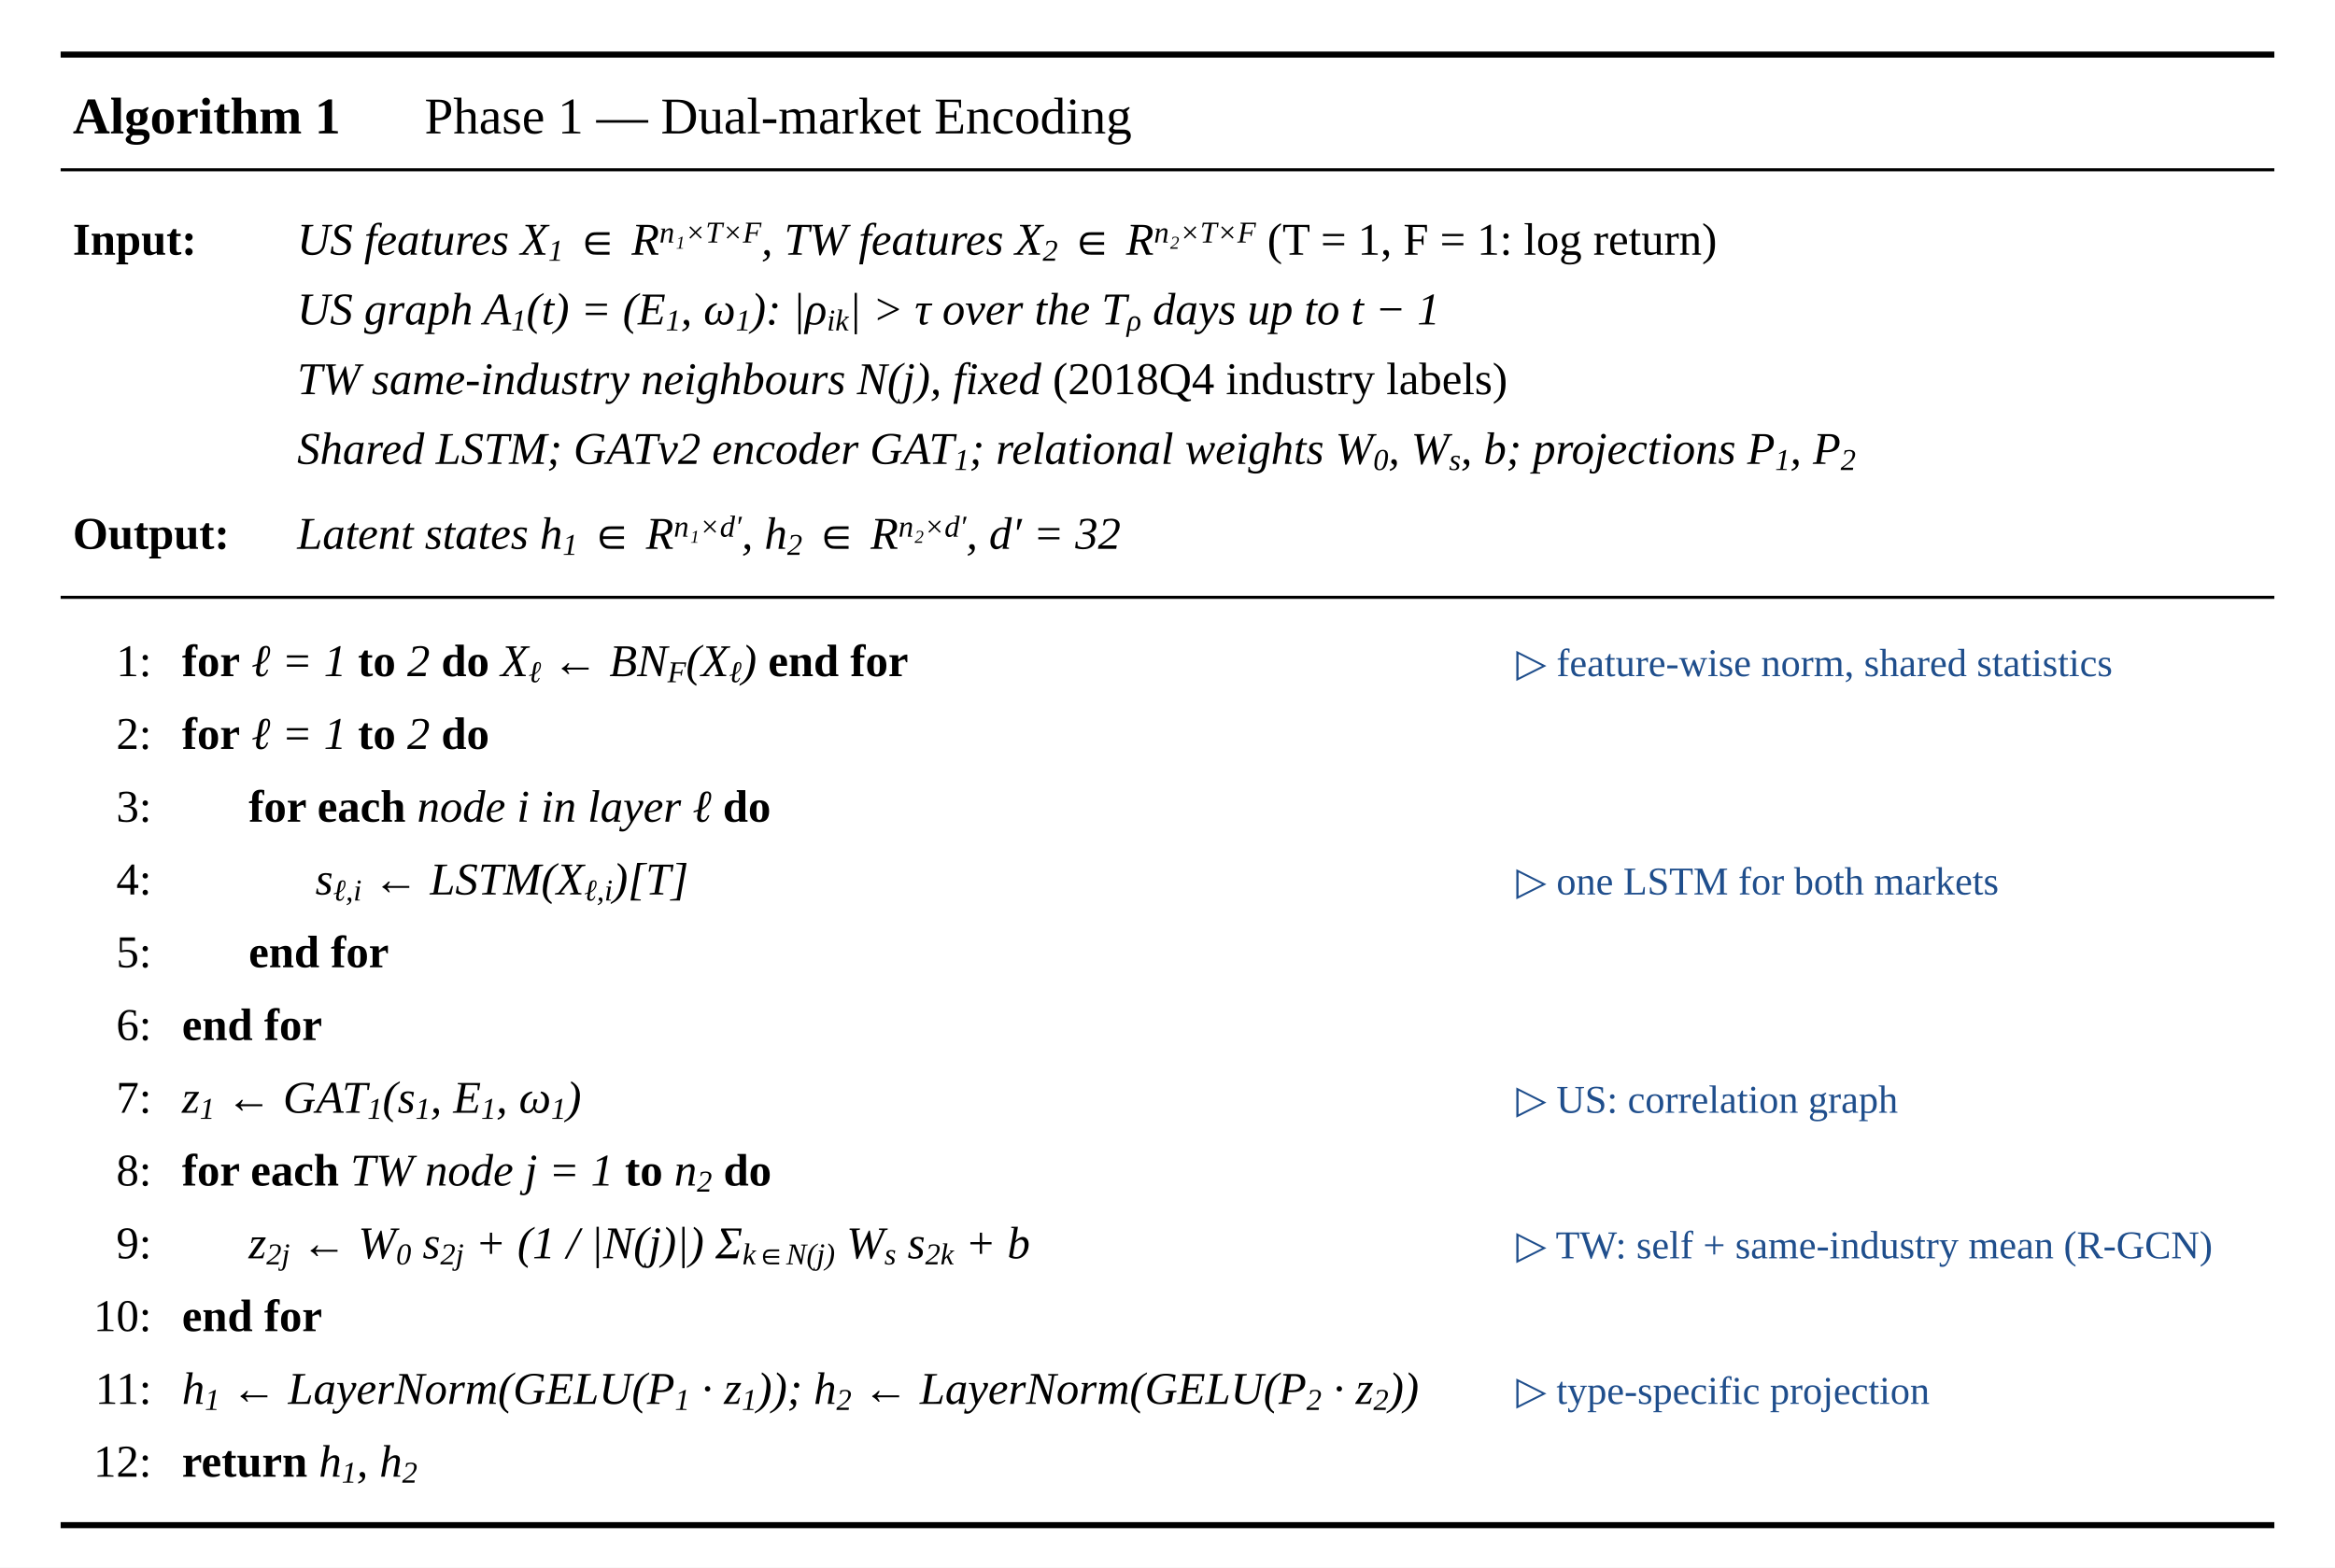
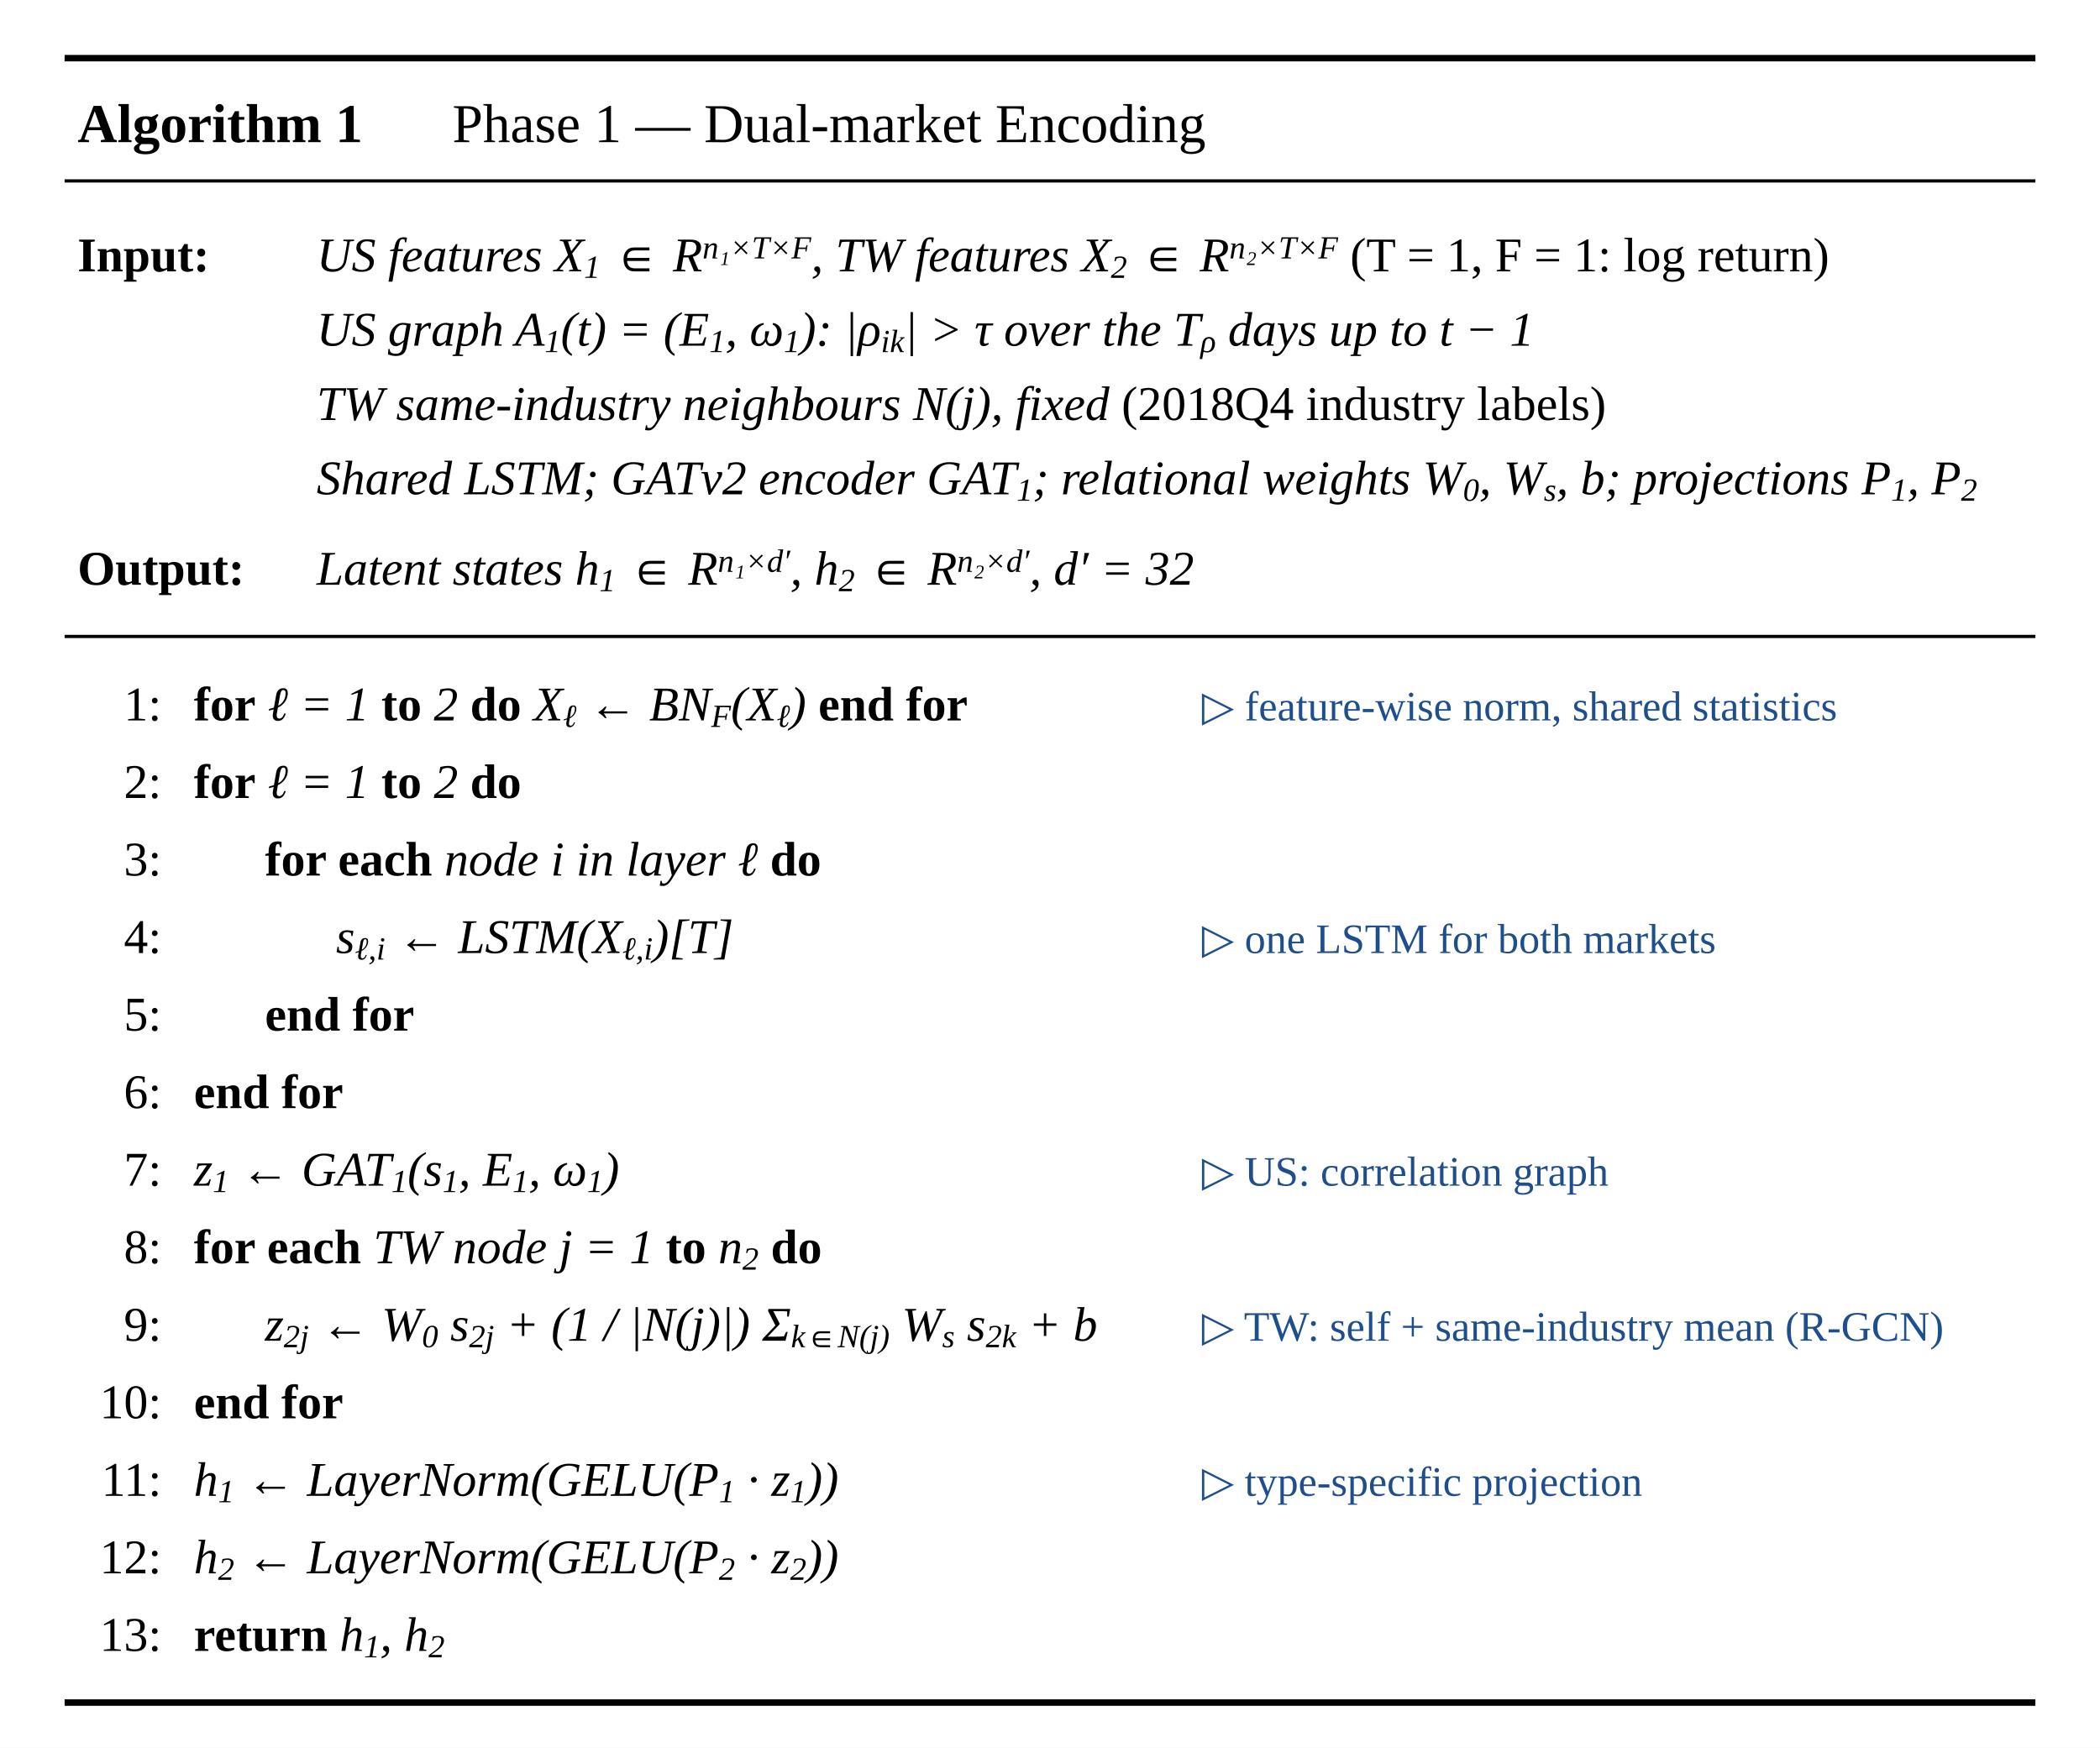
- <svg xmlns="http://www.w3.org/2000/svg" viewBox="0 0 770 517" font-family="'Times New Roman','Nimbus Roman',Georgia,serif">
-   <rect width="770" height="517" fill="#ffffff" />
-   <line x1="20" y1="18" x2="750" y2="18" stroke="#000" stroke-width="2" />
+ <svg xmlns="http://www.w3.org/2000/svg" viewBox="0 0 650 541" font-family="'Times New Roman','Nimbus Roman',Georgia,serif">
+   <rect width="650" height="541" fill="#ffffff" />
+   <line x1="20" y1="18" x2="630" y2="18" stroke="#000" stroke-width="2" />
  <text x="24" y="44" font-size="17" font-weight="bold">Algorithm 1</text>
  <text x="140" y="44" font-size="17">Phase 1 — Dual-market Encoding</text>
-   <line x1="20" y1="56" x2="750" y2="56" stroke="#000" stroke-width="1" />
+   <line x1="20" y1="56" x2="630" y2="56" stroke="#000" stroke-width="1" />
  <text x="24" y="84" font-size="15" font-weight="bold">Input:</text>
  <text x="98" y="84" font-size="15" font-style="italic">US features X<tspan baseline-shift="sub" font-size="10">1</tspan> ∈ R<tspan baseline-shift="super" font-size="10">n₁×T×F</tspan>,  TW features X<tspan baseline-shift="sub" font-size="10">2</tspan> ∈ R<tspan baseline-shift="super" font-size="10">n₂×T×F</tspan>
    <tspan font-style="normal">(T = 1, F = 1: log return)</tspan>
  </text>
  <text x="98" y="107" font-size="15" font-style="italic">US graph A<tspan baseline-shift="sub" font-size="10">1</tspan>(t) = (E<tspan baseline-shift="sub" font-size="10">1</tspan>, ω<tspan baseline-shift="sub" font-size="10">1</tspan>):  |ρ<tspan baseline-shift="sub" font-size="10">ik</tspan>| &gt; τ over the T<tspan baseline-shift="sub" font-size="10">ρ</tspan> days up to t − 1</text>
  <text x="98" y="130" font-size="15" font-style="italic">TW same-industry neighbours N(j), fixed  <tspan font-style="normal">(2018Q4 industry labels)</tspan>
  </text>
  <text x="98" y="153" font-size="15" font-style="italic">Shared LSTM;  GATv2 encoder GAT<tspan baseline-shift="sub" font-size="10">1</tspan>;  relational weights W<tspan baseline-shift="sub" font-size="10">0</tspan>, W<tspan baseline-shift="sub" font-size="10">s</tspan>, b;  projections P<tspan baseline-shift="sub" font-size="10">1</tspan>, P<tspan baseline-shift="sub" font-size="10">2</tspan>
  </text>
  <text x="24" y="181" font-size="15" font-weight="bold">Output:</text>
  <text x="98" y="181" font-size="15" font-style="italic">Latent states h<tspan baseline-shift="sub" font-size="10">1</tspan> ∈ R<tspan baseline-shift="super" font-size="10">n₁×d′</tspan>,  h<tspan baseline-shift="sub" font-size="10">2</tspan> ∈ R<tspan baseline-shift="super" font-size="10">n₂×d′</tspan>,  d′ = 32</text>
-   <line x1="20" y1="197" x2="750" y2="197" stroke="#000" stroke-width="1" />
+   <line x1="20" y1="197" x2="630" y2="197" stroke="#000" stroke-width="1" />
  <text x="50" y="223" font-size="15" text-anchor="end">1:</text>
  <text x="60" y="223" font-size="15" font-style="italic">
    <tspan font-style="normal" font-weight="bold">for</tspan> ℓ = 1 <tspan font-style="normal" font-weight="bold">to</tspan> 2 <tspan font-style="normal" font-weight="bold">do</tspan> X<tspan baseline-shift="sub" font-size="10">ℓ</tspan> ← BN<tspan baseline-shift="sub" font-size="10">F</tspan>(X<tspan baseline-shift="sub" font-size="10">ℓ</tspan>) <tspan font-style="normal" font-weight="bold">end for</tspan>
  </text>
-   <text x="500" y="223" font-size="13" fill="#1f4e8c">▷ feature-wise norm, shared statistics</text>
+   <text x="372" y="223" font-size="13" fill="#1f4e8c">▷ feature-wise norm, shared statistics</text>
  <text x="50" y="247" font-size="15" text-anchor="end">2:</text>
  <text x="60" y="247" font-size="15" font-style="italic">
    <tspan font-style="normal" font-weight="bold">for</tspan> ℓ = 1 <tspan font-style="normal" font-weight="bold">to</tspan> 2 <tspan font-style="normal" font-weight="bold">do</tspan>
  </text>
  <text x="50" y="271" font-size="15" text-anchor="end">3:</text>
  <text x="82" y="271" font-size="15" font-style="italic">
    <tspan font-style="normal" font-weight="bold">for each</tspan> node i in layer ℓ <tspan font-style="normal" font-weight="bold">do</tspan>
  </text>
  <text x="50" y="295" font-size="15" text-anchor="end">4:</text>
  <text x="104" y="295" font-size="15" font-style="italic">s<tspan baseline-shift="sub" font-size="10">ℓ,i</tspan> ← LSTM(X<tspan baseline-shift="sub" font-size="10">ℓ,i</tspan>)[T]</text>
-   <text x="500" y="295" font-size="13" fill="#1f4e8c">▷ one LSTM for both markets</text>
+   <text x="372" y="295" font-size="13" fill="#1f4e8c">▷ one LSTM for both markets</text>
  <text x="50" y="319" font-size="15" text-anchor="end">5:</text>
  <text x="82" y="319" font-size="15" font-style="italic">
    <tspan font-style="normal" font-weight="bold">end for</tspan>
  </text>
  <text x="50" y="343" font-size="15" text-anchor="end">6:</text>
  <text x="60" y="343" font-size="15" font-style="italic">
    <tspan font-style="normal" font-weight="bold">end for</tspan>
  </text>
  <text x="50" y="367" font-size="15" text-anchor="end">7:</text>
  <text x="60" y="367" font-size="15" font-style="italic">z<tspan baseline-shift="sub" font-size="10">1</tspan> ← GAT<tspan baseline-shift="sub" font-size="10">1</tspan>(s<tspan baseline-shift="sub" font-size="10">1</tspan>, E<tspan baseline-shift="sub" font-size="10">1</tspan>, ω<tspan baseline-shift="sub" font-size="10">1</tspan>)</text>
-   <text x="500" y="367" font-size="13" fill="#1f4e8c">▷ US: correlation graph</text>
+   <text x="372" y="367" font-size="13" fill="#1f4e8c">▷ US: correlation graph</text>
  <text x="50" y="391" font-size="15" text-anchor="end">8:</text>
  <text x="60" y="391" font-size="15" font-style="italic">
    <tspan font-style="normal" font-weight="bold">for each</tspan> TW node j = 1 <tspan font-style="normal" font-weight="bold">to</tspan> n<tspan baseline-shift="sub" font-size="10">2</tspan>
    <tspan font-style="normal" font-weight="bold">do</tspan>
  </text>
  <text x="50" y="415" font-size="15" text-anchor="end">9:</text>
  <text x="82" y="415" font-size="15" font-style="italic">z<tspan baseline-shift="sub" font-size="10">2j</tspan> ← W<tspan baseline-shift="sub" font-size="10">0</tspan> s<tspan baseline-shift="sub" font-size="10">2j</tspan> + (1 / |N(j)|) Σ<tspan baseline-shift="sub" font-size="10">k∈N(j)</tspan> W<tspan baseline-shift="sub" font-size="10">s</tspan> s<tspan baseline-shift="sub" font-size="10">2k</tspan> + b</text>
-   <text x="500" y="415" font-size="13" fill="#1f4e8c">▷ TW: self + same-industry mean (R-GCN)</text>
+   <text x="372" y="415" font-size="13" fill="#1f4e8c">▷ TW: self + same-industry mean (R-GCN)</text>
  <text x="50" y="439" font-size="15" text-anchor="end">10:</text>
  <text x="60" y="439" font-size="15" font-style="italic">
    <tspan font-style="normal" font-weight="bold">end for</tspan>
  </text>
  <text x="50" y="463" font-size="15" text-anchor="end">11:</text>
-   <text x="60" y="463" font-size="15" font-style="italic">h<tspan baseline-shift="sub" font-size="10">1</tspan> ← LayerNorm(GELU(P<tspan baseline-shift="sub" font-size="10">1</tspan> · z<tspan baseline-shift="sub" font-size="10">1</tspan>));   h<tspan baseline-shift="sub" font-size="10">2</tspan> ← LayerNorm(GELU(P<tspan baseline-shift="sub" font-size="10">2</tspan> · z<tspan baseline-shift="sub" font-size="10">2</tspan>))</text>
-   <text x="500" y="463" font-size="13" fill="#1f4e8c">▷ type-specific projection</text>
+   <text x="60" y="463" font-size="15" font-style="italic">h<tspan baseline-shift="sub" font-size="10">1</tspan> ← LayerNorm(GELU(P<tspan baseline-shift="sub" font-size="10">1</tspan> · z<tspan baseline-shift="sub" font-size="10">1</tspan>))</text>
+   <text x="372" y="463" font-size="13" fill="#1f4e8c">▷ type-specific projection</text>
  <text x="50" y="487" font-size="15" text-anchor="end">12:</text>
-   <text x="60" y="487" font-size="15" font-style="italic">
+   <text x="60" y="487" font-size="15" font-style="italic">h<tspan baseline-shift="sub" font-size="10">2</tspan> ← LayerNorm(GELU(P<tspan baseline-shift="sub" font-size="10">2</tspan> · z<tspan baseline-shift="sub" font-size="10">2</tspan>))</text>
+   <text x="50" y="511" font-size="15" text-anchor="end">13:</text>
+   <text x="60" y="511" font-size="15" font-style="italic">
    <tspan font-style="normal" font-weight="bold">return</tspan> h<tspan baseline-shift="sub" font-size="10">1</tspan>, h<tspan baseline-shift="sub" font-size="10">2</tspan>
  </text>
-   <line x1="20" y1="503" x2="750" y2="503" stroke="#000" stroke-width="2" />
+   <line x1="20" y1="527" x2="630" y2="527" stroke="#000" stroke-width="2" />
</svg>
